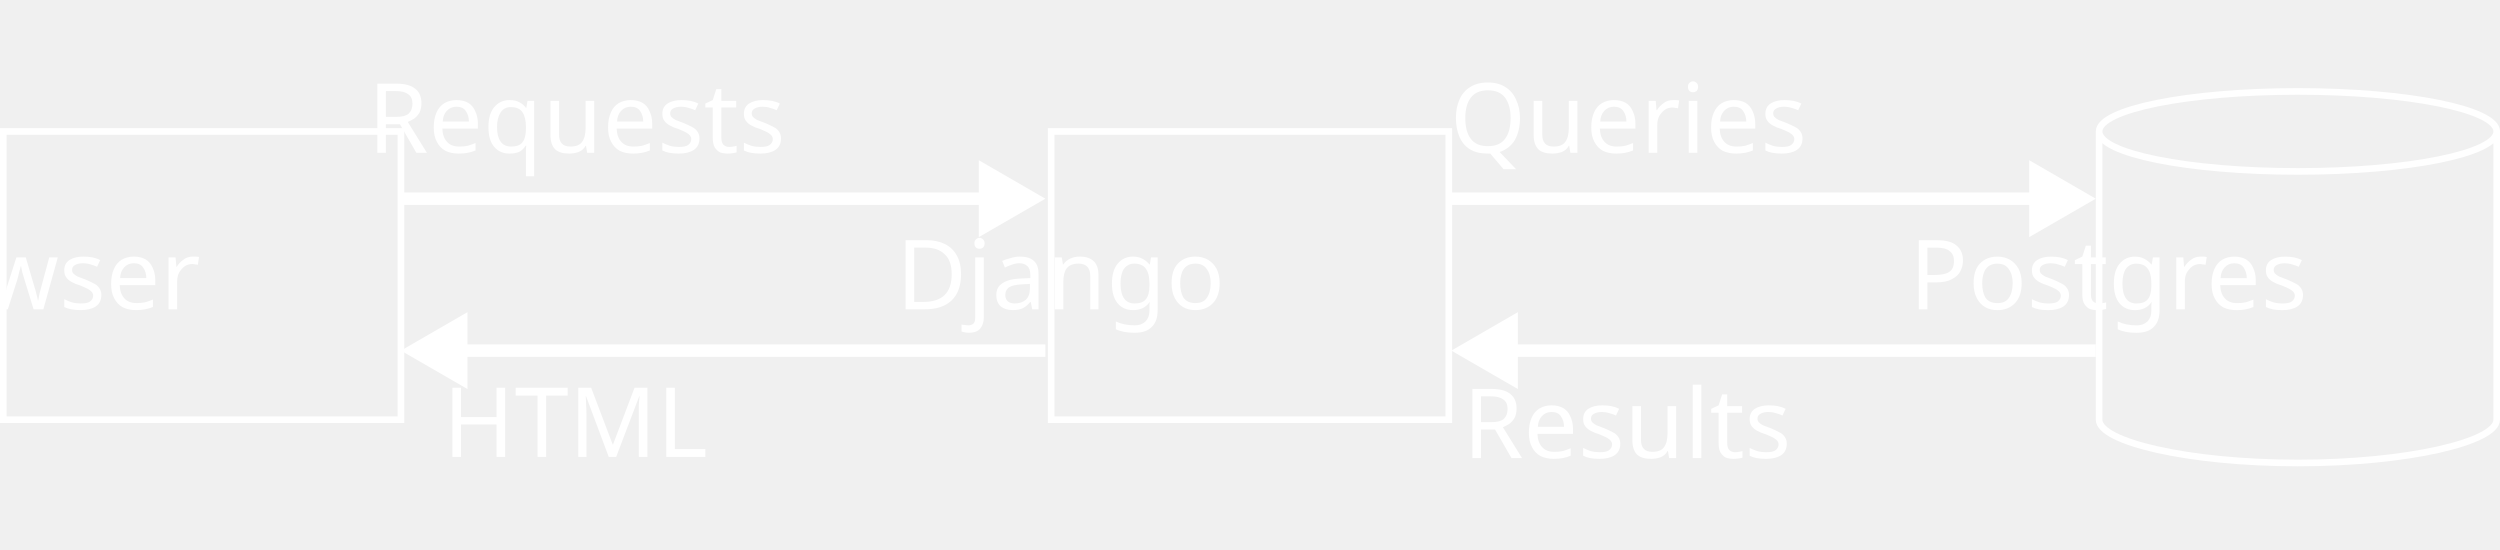
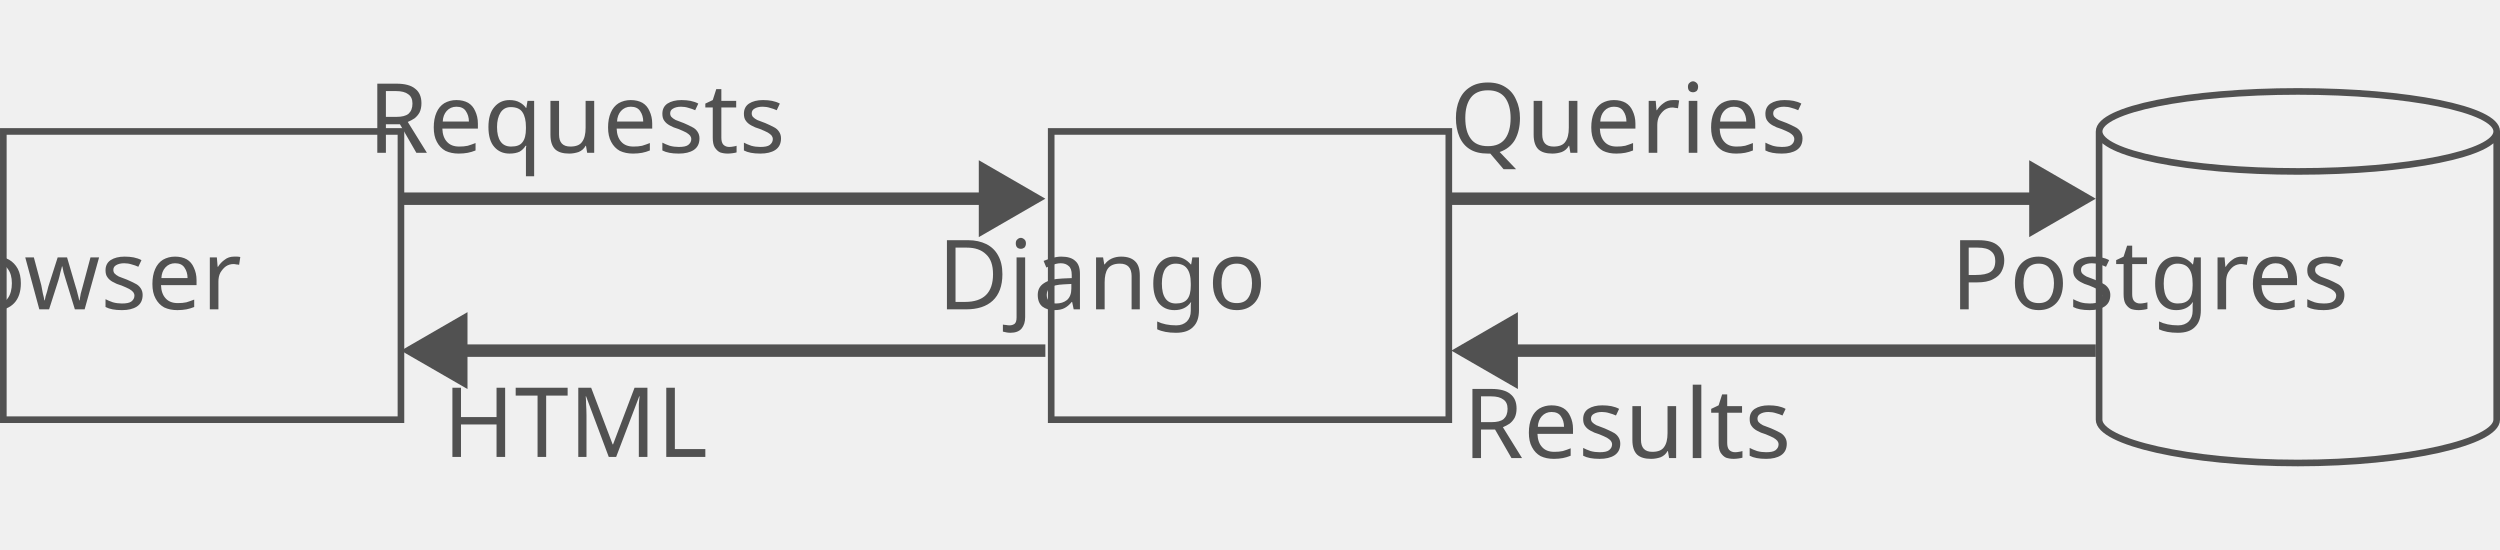
<svg xmlns="http://www.w3.org/2000/svg" id="svg8" version="1.1" viewBox="0 0 100 22" height="22mm" width="100mm" xml:space="preserve">
  <defs id="defs2">
    <marker style="overflow:visible" id="marker2994" refX="0" refY="0" orient="auto" viewBox="0 0 17.774 10.156" markerWidth="8" markerHeight="4.571" preserveAspectRatio="xMidYMid">
      <path transform="matrix(-0.8,0,0,-0.8,-10,0)" style="fill:#71589b;fill-opacity:1;fill-rule:evenodd;stroke:#71589b;stroke-width:1pt;stroke-opacity:1" d="M 0,0 5,-5 -12.5,0 5,5 Z" id="path2992" />
    </marker>
    <marker orient="auto" refY="0" refX="0" id="marker1881" style="overflow:visible" viewBox="0 0 17.774 10.156" markerWidth="17.774" markerHeight="10.156" preserveAspectRatio="xMidYMid">
      <path id="path1879" d="M 0,0 5,-5 -12.5,0 5,5 Z" style="fill:#71589b;fill-opacity:1;fill-rule:evenodd;stroke:#71589b;stroke-width:1pt;stroke-opacity:1" transform="matrix(-0.8,0,0,-0.8,-10,0)" />
    </marker>
    <marker orient="auto" refY="0" refX="0" id="marker1528" style="overflow:visible">
      <path id="path1526" d="M 0,0 5,-5 -12.5,0 5,5 Z" style="fill:#71589b;fill-opacity:1;fill-rule:evenodd;stroke:#71589b;stroke-width:1pt;stroke-opacity:1" transform="matrix(-0.8,0,0,-0.8,-10,0)" />
    </marker>
    <marker orient="auto" refY="0" refX="0" id="marker1436" style="overflow:visible">
      <path id="path1434" d="M 0,0 5,-5 -12.5,0 5,5 Z" style="fill:#71589b;fill-opacity:1;fill-rule:evenodd;stroke:#71589b;stroke-width:1pt;stroke-opacity:1" transform="matrix(-0.8,0,0,-0.8,-10,0)" />
    </marker>
    <marker style="overflow:visible" id="marker937" refX="0" refY="0" orient="auto">
      <path transform="matrix(-0.8,0,0,-0.8,-10,0)" style="fill:#71589b;fill-opacity:1;fill-rule:evenodd;stroke:#71589b;stroke-width:1pt;stroke-opacity:1" d="M 0,0 5,-5 -12.5,0 5,5 Z" id="path935" />
    </marker>
    <marker style="overflow:visible" id="marker1923" refX="0" refY="0" orient="auto">
      <path transform="matrix(-0.8,0,0,-0.8,-10,0)" style="fill:#71589b;fill-opacity:1;fill-rule:evenodd;stroke:#71589b;stroke-width:1pt;stroke-opacity:1" d="M 0,0 5,-5 -12.5,0 5,5 Z" id="path1921" />
    </marker>
    <marker style="overflow:visible" id="marker1871" refX="0" refY="0" orient="auto">
      <path transform="matrix(-0.8,0,0,-0.8,-10,0)" style="fill:#71589b;fill-opacity:1;fill-rule:evenodd;stroke:#71589b;stroke-width:1pt;stroke-opacity:1" d="M 0,0 5,-5 -12.5,0 5,5 Z" id="path1869" />
    </marker>
    <marker orient="auto" refY="0" refX="0" id="marker1762" style="overflow:visible">
      <path id="path1760" d="M 0,0 5,-5 -12.5,0 5,5 Z" style="fill:#71589b;fill-opacity:1;fill-rule:evenodd;stroke:#71589b;stroke-width:1pt;stroke-opacity:1" transform="matrix(-0.8,0,0,-0.8,-10,0)" />
    </marker>
    <marker orient="auto" refY="0" refX="0" id="marker1752" style="overflow:visible" viewBox="0 0 17.774 10.156" markerWidth="17.774" markerHeight="10.156" preserveAspectRatio="xMidYMid">
      <path id="path1750" d="M 0,0 5,-5 -12.5,0 5,5 Z" style="fill:#71589b;fill-opacity:1;fill-rule:evenodd;stroke:#71589b;stroke-width:1pt;stroke-opacity:1" transform="matrix(-0.8,0,0,-0.8,-10,0)" />
    </marker>
    <marker style="overflow:visible" id="marker1542" refX="0" refY="0" orient="auto">
      <path transform="matrix(-0.8,0,0,-0.8,-10,0)" style="fill:#71589b;fill-opacity:1;fill-rule:evenodd;stroke:#71589b;stroke-width:1pt;stroke-opacity:1" d="M 0,0 5,-5 -12.5,0 5,5 Z" id="path1540" />
    </marker>
    <marker style="overflow:visible" id="Arrow1Lstart" refX="0" refY="0" orient="auto">
      <path transform="matrix(0.8,0,0,0.8,10,0)" style="fill:#000000;fill-opacity:1;fill-rule:evenodd;stroke:#000000;stroke-width:1pt;stroke-opacity:1" d="M 0,0 5,-5 -12.5,0 5,5 Z" id="path1205" />
    </marker>
    <marker style="overflow:visible" id="marker1528-6" refX="0" refY="0" orient="auto">
      <path transform="matrix(-0.8,0,0,-0.8,-10,0)" style="fill:#71589b;fill-opacity:1;fill-rule:evenodd;stroke:#71589b;stroke-width:1pt;stroke-opacity:1" d="M 0,0 5,-5 -12.5,0 5,5 Z" id="path1526-5" />
    </marker>
  </defs>
  <g transform="translate(0,703)" id="layer1">
    <g transform="translate(-1.099244,-0.5361776)" id="g24320">
-       <g id="g918" transform="translate(-80.90094,-4.973634)">
-         <text xml:space="preserve" style="font-style:normal;font-variant:normal;font-weight:normal;font-stretch:normal;font-size:6.35px;line-height:1.25;font-family:'PT Sans';-inkscape-font-specification:'PT Sans';text-align:center;letter-spacing:0px;word-spacing:0px;text-anchor:middle;fill:#ffffff;fill-opacity:1;stroke:none;stroke-width:0.265" x="89.937" y="-685.117" id="text28624">
-           <tspan id="tspan28622" x="89.937" y="-685.117" style="font-size:3.881px;text-align:center;text-anchor:middle;fill:#ffffff;stroke-width:0.265">Browser</tspan>
-         </text>
-         <rect style="font-variation-settings:normal;fill:none;fill-opacity:1;stroke:#ffffff;stroke-width:0.265px;stroke-linecap:butt;stroke-linejoin:miter;stroke-miterlimit:4;stroke-dasharray:none;stroke-dashoffset:0;stroke-opacity:1;stop-color:#000000" id="rect28626" width="15.905" height="11.53" x="82.132" y="-692.232" ry="0" />
-       </g>
-       <g id="g9558" transform="translate(2.813489,0.5668535)">
-         <text xml:space="preserve" style="font-style:normal;font-variant:normal;font-weight:normal;font-stretch:normal;font-size:6.35px;line-height:1.25;font-family:'PT Sans';-inkscape-font-specification:'PT Sans';text-align:center;letter-spacing:0px;word-spacing:0px;text-anchor:middle;fill:#ffffff;fill-opacity:1;stroke:none;stroke-width:0.265" x="90.054" y="-690.658" id="text922">
-           <tspan id="tspan920" x="90.054" y="-690.658" style="font-size:3.881px;text-align:center;text-anchor:middle;fill:#ffffff;stroke-width:0.265">Postgres</tspan>
-         </text>
-         <path id="ellipse1104" style="opacity:1;vector-effect:none;fill:none;stroke:#ffffff;stroke-width:0.265px;stop-color:#000000;stop-opacity:1" d="m 98.153,-697.773 v 11.53 c -1.2e-5,0.883 -3.56,1.732 -7.952,1.732 -4.392,0 -7.952,-0.848 -7.952,-1.732 v -11.53 m 15.905,-4.3e-4 a 7.952,1.6 0 0 1 -7.952,1.6 7.952,1.6 0 0 1 -7.952,-1.6 7.952,1.6 0 0 1 7.952,-1.6 7.952,1.6 0 0 1 7.952,1.6 z" />
-       </g>
-       <path id="path1195" style="color:#000000;fill:#ffffff;fill-rule:evenodd" d="m 17.136,-694.266 h 23.115 v 1.287 l 2.662,-1.537 -0.25,-0.145 -2.412,-1.394 v 1.289 H 17.136 Z" />
-       <text xml:space="preserve" style="font-style:normal;font-variant:normal;font-weight:normal;font-stretch:normal;font-size:6.35px;line-height:0.5;font-family:'PT Sans';-inkscape-font-specification:'PT Sans';text-align:center;letter-spacing:0px;word-spacing:0px;text-anchor:middle;fill:#ffffff;fill-opacity:1;stroke:none;stroke-width:0.265" x="29.895" y="-684.186" id="text1203">
-         <tspan x="29.895" y="-684.186" style="font-size:3.881px;text-align:center;text-anchor:middle;fill:#ffffff;stroke-width:0.265" id="tspan1201">HTML</tspan>
+       <text xml:space="preserve" style="font-style:normal;font-variant:normal;font-weight:normal;font-stretch:normal;font-size:6.35px;line-height:1.25;font-family:'PT Sans';-inkscape-font-specification:'PT Sans';text-align:center;letter-spacing:0px;word-spacing:0px;text-anchor:middle;fill:#515151;fill-opacity:1;stroke:none;stroke-width:0.265" x="9.036" y="-690.091" id="text28624">
+         <tspan id="tspan28622" x="9.036" y="-690.091" style="font-size:3.881px;text-align:center;text-anchor:middle;fill:#515151;stroke-width:0.265;fill-opacity:1">Browser</tspan>
      </text>
-       <text xml:space="preserve" style="font-style:normal;font-variant:normal;font-weight:normal;font-stretch:normal;font-size:6.35px;line-height:0.5;font-family:'PT Sans';-inkscape-font-specification:'PT Sans';text-align:center;letter-spacing:0px;word-spacing:0px;text-anchor:middle;fill:#ffffff;fill-opacity:1;stroke:none;stroke-width:0.265" x="29.946" y="-696.353" id="text1449">
-         <tspan x="29.946" y="-696.353" style="font-size:3.881px;text-align:center;text-anchor:middle;fill:#ffffff;stroke-width:0.265" id="tspan1447">Requests</tspan>
+       <rect style="font-variation-settings:normal;fill:none;fill-opacity:1;stroke:#515151;stroke-width:0.265px;stroke-linecap:butt;stroke-linejoin:miter;stroke-miterlimit:4;stroke-dasharray:none;stroke-dashoffset:0;stroke-opacity:1;stop-color:#000000" id="rect28626" width="15.905" height="11.53" x="1.232" y="-697.206" ry="0" />
+       <text xml:space="preserve" style="font-style:normal;font-variant:normal;font-weight:normal;font-stretch:normal;font-size:6.35px;line-height:1.25;font-family:'PT Sans';-inkscape-font-specification:'PT Sans';text-align:center;letter-spacing:0px;word-spacing:0px;text-anchor:middle;fill:#515151;fill-opacity:1;stroke:none;stroke-width:0.265" x="92.867" y="-690.091" id="text922">
+         <tspan id="tspan920" x="92.867" y="-690.091" style="font-size:3.881px;text-align:center;text-anchor:middle;fill:#515151;stroke-width:0.265;fill-opacity:1">Postgres</tspan>
      </text>
-       <g id="g9710" transform="translate(-38.98559,-4.973634)">
-         <text xml:space="preserve" style="font-style:normal;font-variant:normal;font-weight:normal;font-stretch:normal;font-size:6.35px;line-height:1.25;font-family:'PT Sans';-inkscape-font-specification:'PT Sans';text-align:center;letter-spacing:0px;word-spacing:0px;text-anchor:middle;fill:#ffffff;fill-opacity:1;stroke:none;stroke-width:0.265" x="89.937" y="-685.117" id="text9706">
-           <tspan id="tspan9704" x="89.937" y="-685.117" style="font-size:3.881px;text-align:center;text-anchor:middle;fill:#ffffff;stroke-width:0.265">Django</tspan>
-         </text>
-         <rect style="font-variation-settings:normal;fill:none;fill-opacity:1;stroke:#ffffff;stroke-width:0.265px;stroke-linecap:butt;stroke-linejoin:miter;stroke-miterlimit:4;stroke-dasharray:none;stroke-dashoffset:0;stroke-opacity:1;stop-color:#000000" id="rect9708" width="15.905" height="11.53" x="82.132" y="-692.232" ry="0" />
-       </g>
-       <path id="path9712" style="color:#000000;fill:#ffffff;fill-rule:evenodd" d="M 42.914,-688.189 H 19.799 v 1.287 l -2.662,-1.537 0.25,-0.145 2.412,-1.394 v 1.289 h 23.115 z" />
-       <path id="path9714" style="color:#000000;fill:#ffffff;fill-rule:evenodd" d="m 59.152,-694.266 h 23.115 v 1.287 l 2.662,-1.537 -0.25,-0.145 -2.412,-1.394 v 1.289 H 59.152 Z" />
-       <path id="path9716" style="color:#000000;fill:#ffffff;fill-rule:evenodd" d="M 84.93,-688.189 H 61.815 v 1.287 l -2.662,-1.537 0.25,-0.145 2.412,-1.394 v 1.289 h 23.115 z" />
-       <text xml:space="preserve" style="font-style:normal;font-variant:normal;font-weight:normal;font-stretch:normal;font-size:6.35px;line-height:0.5;font-family:'PT Sans';-inkscape-font-specification:'PT Sans';text-align:center;letter-spacing:0px;word-spacing:0px;text-anchor:middle;fill:#ffffff;fill-opacity:1;stroke:none;stroke-width:0.265" x="72.018" y="-696.353" id="text9720">
-         <tspan x="72.018" y="-696.353" style="font-size:3.881px;text-align:center;text-anchor:middle;fill:#ffffff;stroke-width:0.265" id="tspan9718">Queries</tspan>
+       <path id="ellipse1104" style="vector-effect:none;fill:none;stroke:#515151;stroke-width:0.265px;stop-color:#000000;stroke-opacity:1" d="m 100.967,-697.206 v 11.53 c -1e-5,0.883 -3.56,1.732 -7.952,1.732 -4.392,0 -7.952,-0.848 -7.952,-1.732 v -11.53 m 15.905,-4.3e-4 a 7.952,1.6 0 0 1 -7.952,1.6 7.952,1.6 0 0 1 -7.952,-1.6 7.952,1.6 0 0 1 7.952,-1.6 7.952,1.6 0 0 1 7.952,1.6 z" />
+       <path id="path1195" style="color:#000000;fill:#515151;fill-rule:evenodd;fill-opacity:1" d="m 17.136,-694.266 h 23.115 v 1.287 l 2.662,-1.537 -0.25,-0.145 -2.412,-1.394 v 1.289 H 17.136 Z" />
+       <text xml:space="preserve" style="font-style:normal;font-variant:normal;font-weight:normal;font-stretch:normal;font-size:6.35px;line-height:0.5;font-family:'PT Sans';-inkscape-font-specification:'PT Sans';text-align:center;letter-spacing:0px;word-spacing:0px;text-anchor:middle;fill:#515151;fill-opacity:1;stroke:none;stroke-width:0.265" x="29.895" y="-684.186" id="text1203">
+         <tspan x="29.895" y="-684.186" style="font-size:3.881px;text-align:center;text-anchor:middle;fill:#515151;stroke-width:0.265;fill-opacity:1" id="tspan1201">HTML</tspan>
      </text>
-       <text xml:space="preserve" style="font-style:normal;font-variant:normal;font-weight:normal;font-stretch:normal;font-size:6.35px;line-height:0.5;font-family:'PT Sans';-inkscape-font-specification:'PT Sans';text-align:center;letter-spacing:0px;word-spacing:0px;text-anchor:middle;fill:#ffffff;fill-opacity:1;stroke:none;stroke-width:0.265" x="71.962" y="-684.139" id="text9724">
-         <tspan x="71.962" y="-684.139" style="font-size:3.881px;text-align:center;text-anchor:middle;fill:#ffffff;stroke-width:0.265" id="tspan9722">Results</tspan>
+       <text xml:space="preserve" style="font-style:normal;font-variant:normal;font-weight:normal;font-stretch:normal;font-size:6.35px;line-height:0.5;font-family:'PT Sans';-inkscape-font-specification:'PT Sans';text-align:center;letter-spacing:0px;word-spacing:0px;text-anchor:middle;fill:#515151;fill-opacity:1;stroke:none;stroke-width:0.265" x="29.946" y="-696.353" id="text1449">
+         <tspan x="29.946" y="-696.353" style="font-size:3.881px;text-align:center;text-anchor:middle;fill:#515151;stroke-width:0.265;fill-opacity:1" id="tspan1447">Requests</tspan>
+       </text>
+       <text xml:space="preserve" style="font-style:normal;font-variant:normal;font-weight:normal;font-stretch:normal;font-size:6.35px;line-height:1.25;font-family:'PT Sans';-inkscape-font-specification:'PT Sans';text-align:center;letter-spacing:0px;word-spacing:0px;text-anchor:middle;fill:#515151;fill-opacity:1;stroke:none;stroke-width:0.265" x="50.952" y="-690.091" id="text9706">
+         <tspan id="tspan9704" x="50.952" y="-690.091" style="font-size:3.881px;text-align:center;text-anchor:middle;fill:#515151;stroke-width:0.265;fill-opacity:1">Django</tspan>
+       </text>
+       <rect style="font-variation-settings:normal;fill:none;fill-opacity:1;stroke:#515151;stroke-width:0.265px;stroke-linecap:butt;stroke-linejoin:miter;stroke-miterlimit:4;stroke-dasharray:none;stroke-dashoffset:0;stroke-opacity:1;stop-color:#000000" id="rect9708" width="15.905" height="11.53" x="43.147" y="-697.206" ry="0" />
+       <path id="path9712" style="color:#000000;fill:#515151;fill-rule:evenodd;fill-opacity:1" d="M 42.914,-688.189 H 19.799 v 1.287 l -2.662,-1.537 0.25,-0.145 2.412,-1.394 v 1.289 h 23.115 z" />
+       <path id="path9714" style="color:#000000;fill:#515151;fill-rule:evenodd;fill-opacity:1" d="m 59.152,-694.266 h 23.115 v 1.287 l 2.662,-1.537 -0.25,-0.145 -2.412,-1.394 v 1.289 H 59.152 Z" />
+       <path id="path9716" style="color:#000000;fill:#515151;fill-rule:evenodd;fill-opacity:1" d="M 84.93,-688.189 H 61.815 v 1.287 l -2.662,-1.537 0.25,-0.145 2.412,-1.394 v 1.289 h 23.115 z" />
+       <text xml:space="preserve" style="font-style:normal;font-variant:normal;font-weight:normal;font-stretch:normal;font-size:6.35px;line-height:0.5;font-family:'PT Sans';-inkscape-font-specification:'PT Sans';text-align:center;letter-spacing:0px;word-spacing:0px;text-anchor:middle;fill:#515151;fill-opacity:1;stroke:none;stroke-width:0.265" x="72.018" y="-696.353" id="text9720">
+         <tspan x="72.018" y="-696.353" style="font-size:3.881px;text-align:center;text-anchor:middle;fill:#515151;stroke-width:0.265;fill-opacity:1" id="tspan9718">Queries</tspan>
+       </text>
+       <text xml:space="preserve" style="font-style:normal;font-variant:normal;font-weight:normal;font-stretch:normal;font-size:6.35px;line-height:0.5;font-family:'PT Sans';-inkscape-font-specification:'PT Sans';text-align:center;letter-spacing:0px;word-spacing:0px;text-anchor:middle;fill:#515151;fill-opacity:1;stroke:none;stroke-width:0.265" x="71.962" y="-684.139" id="text9724">
+         <tspan x="71.962" y="-684.139" style="font-size:3.881px;text-align:center;text-anchor:middle;fill:#515151;stroke-width:0.265;fill-opacity:1" id="tspan9722">Results</tspan>
      </text>
    </g>
  </g>
</svg>
